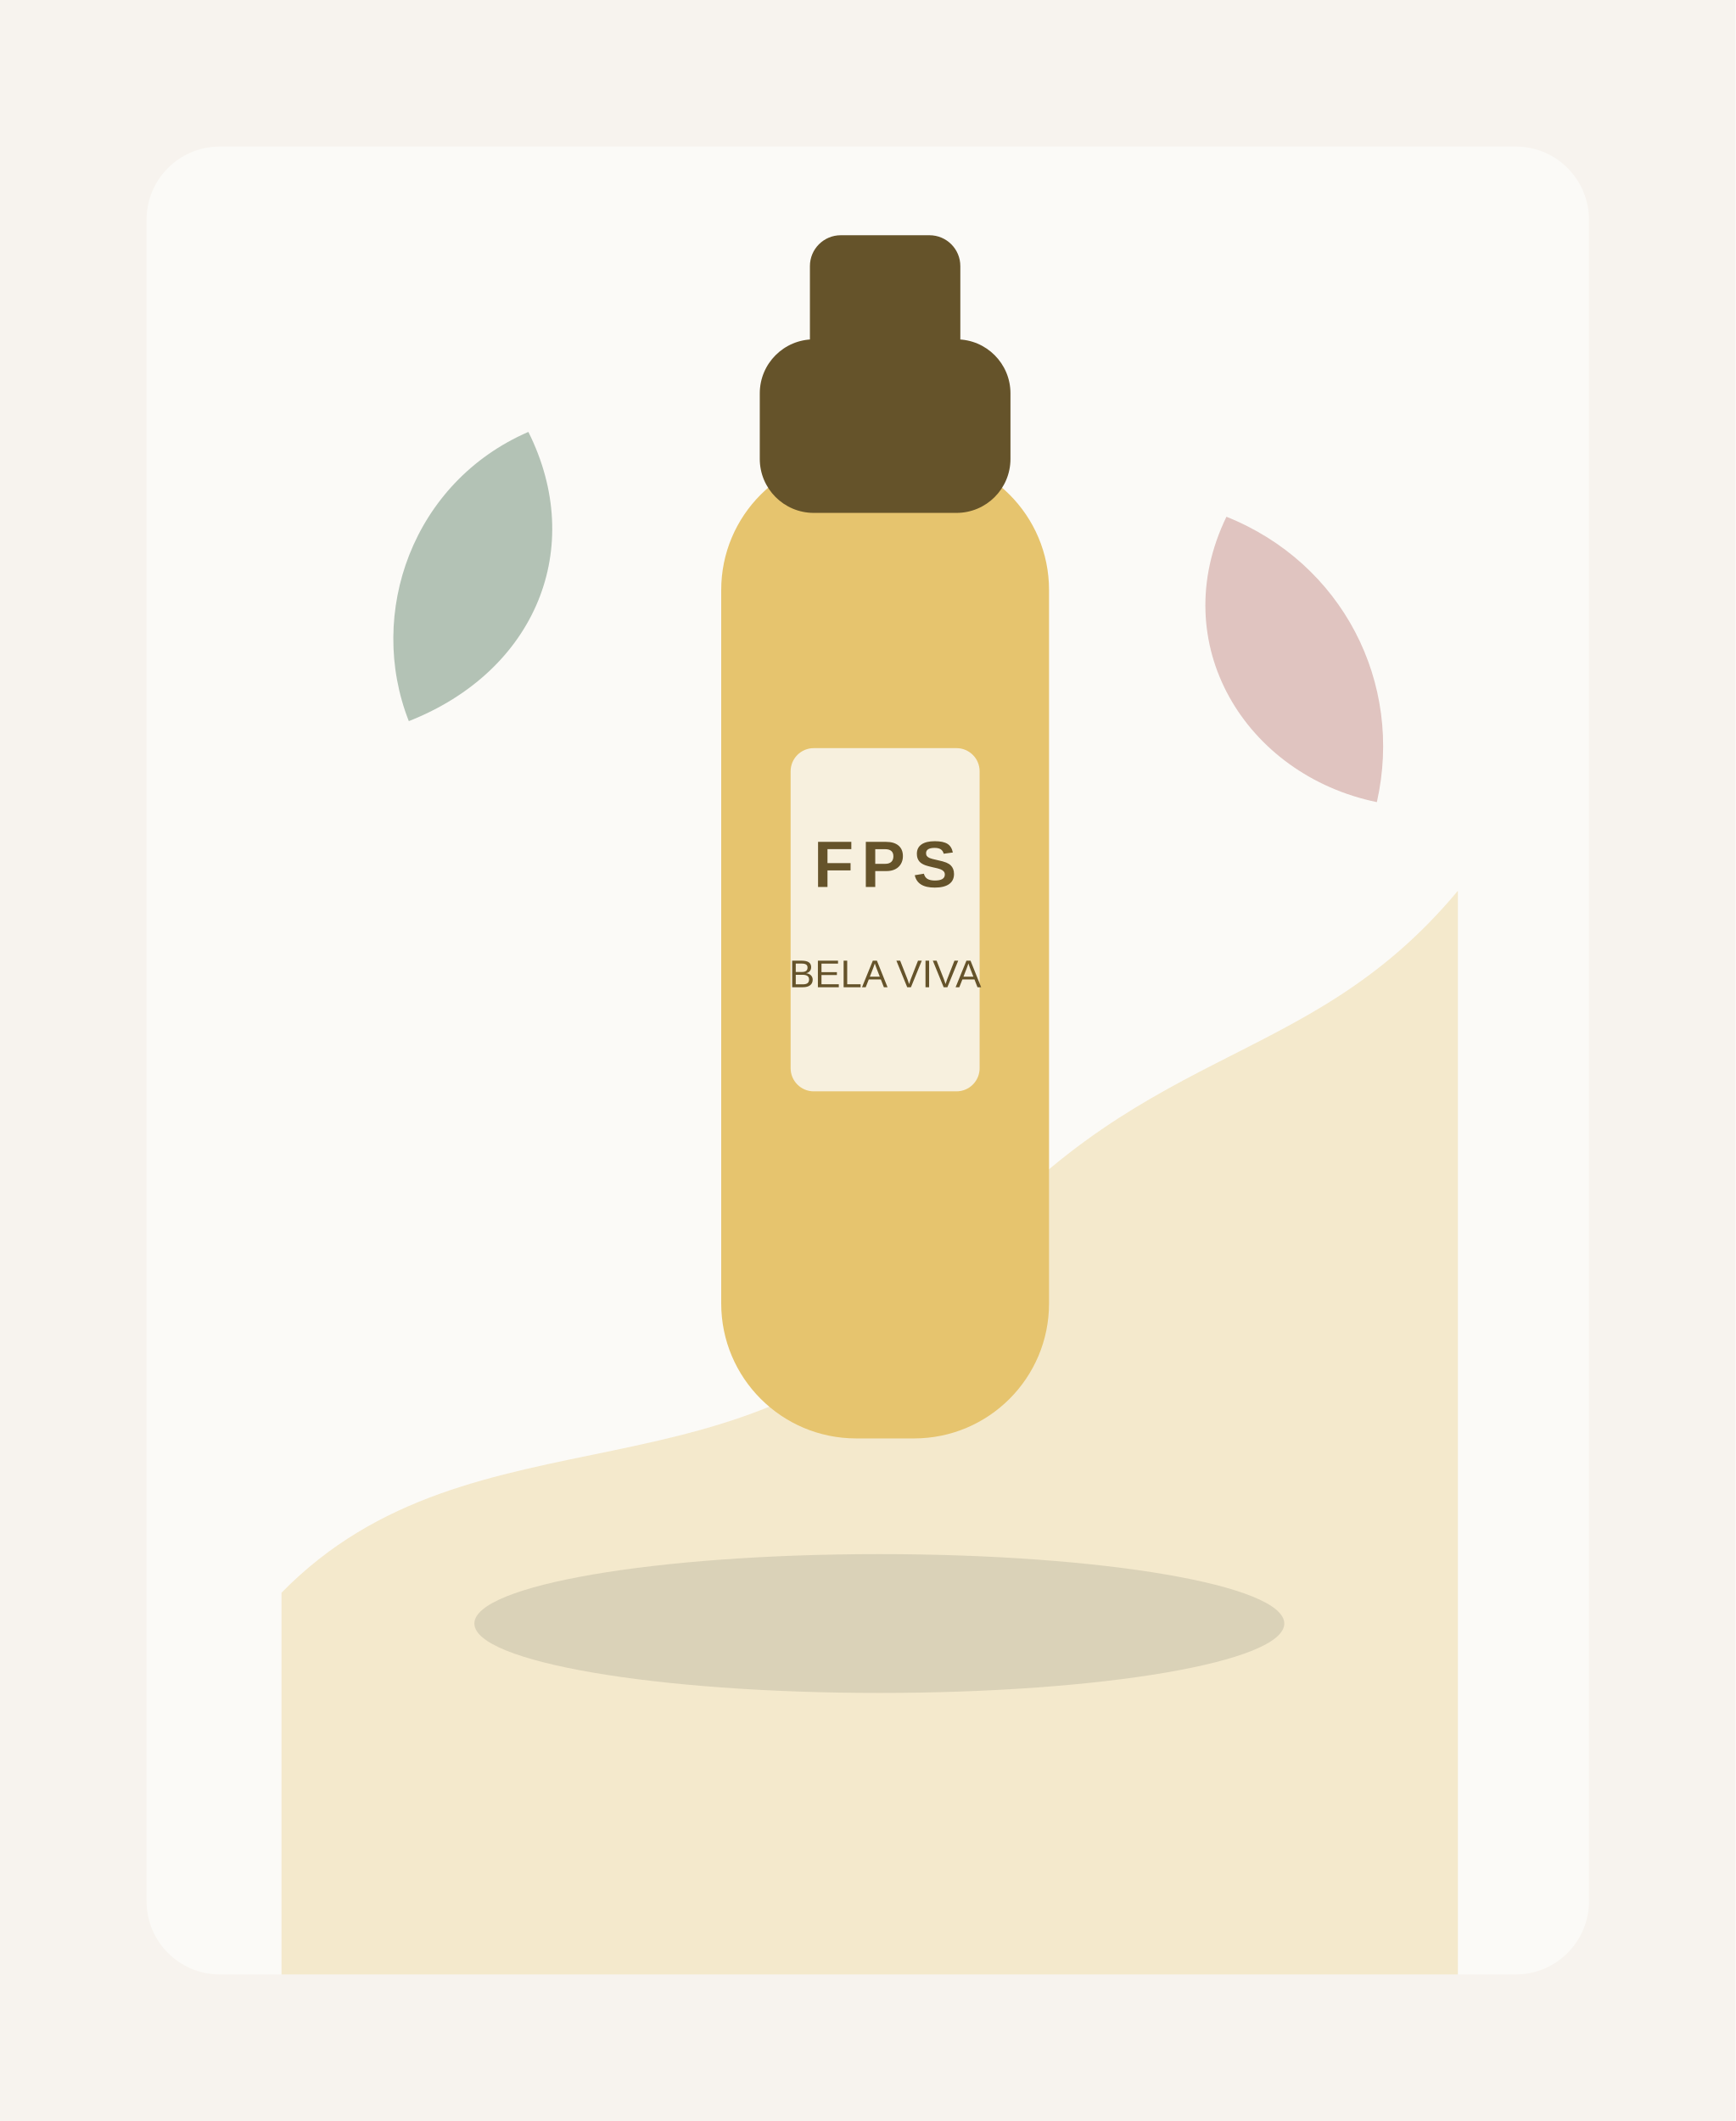
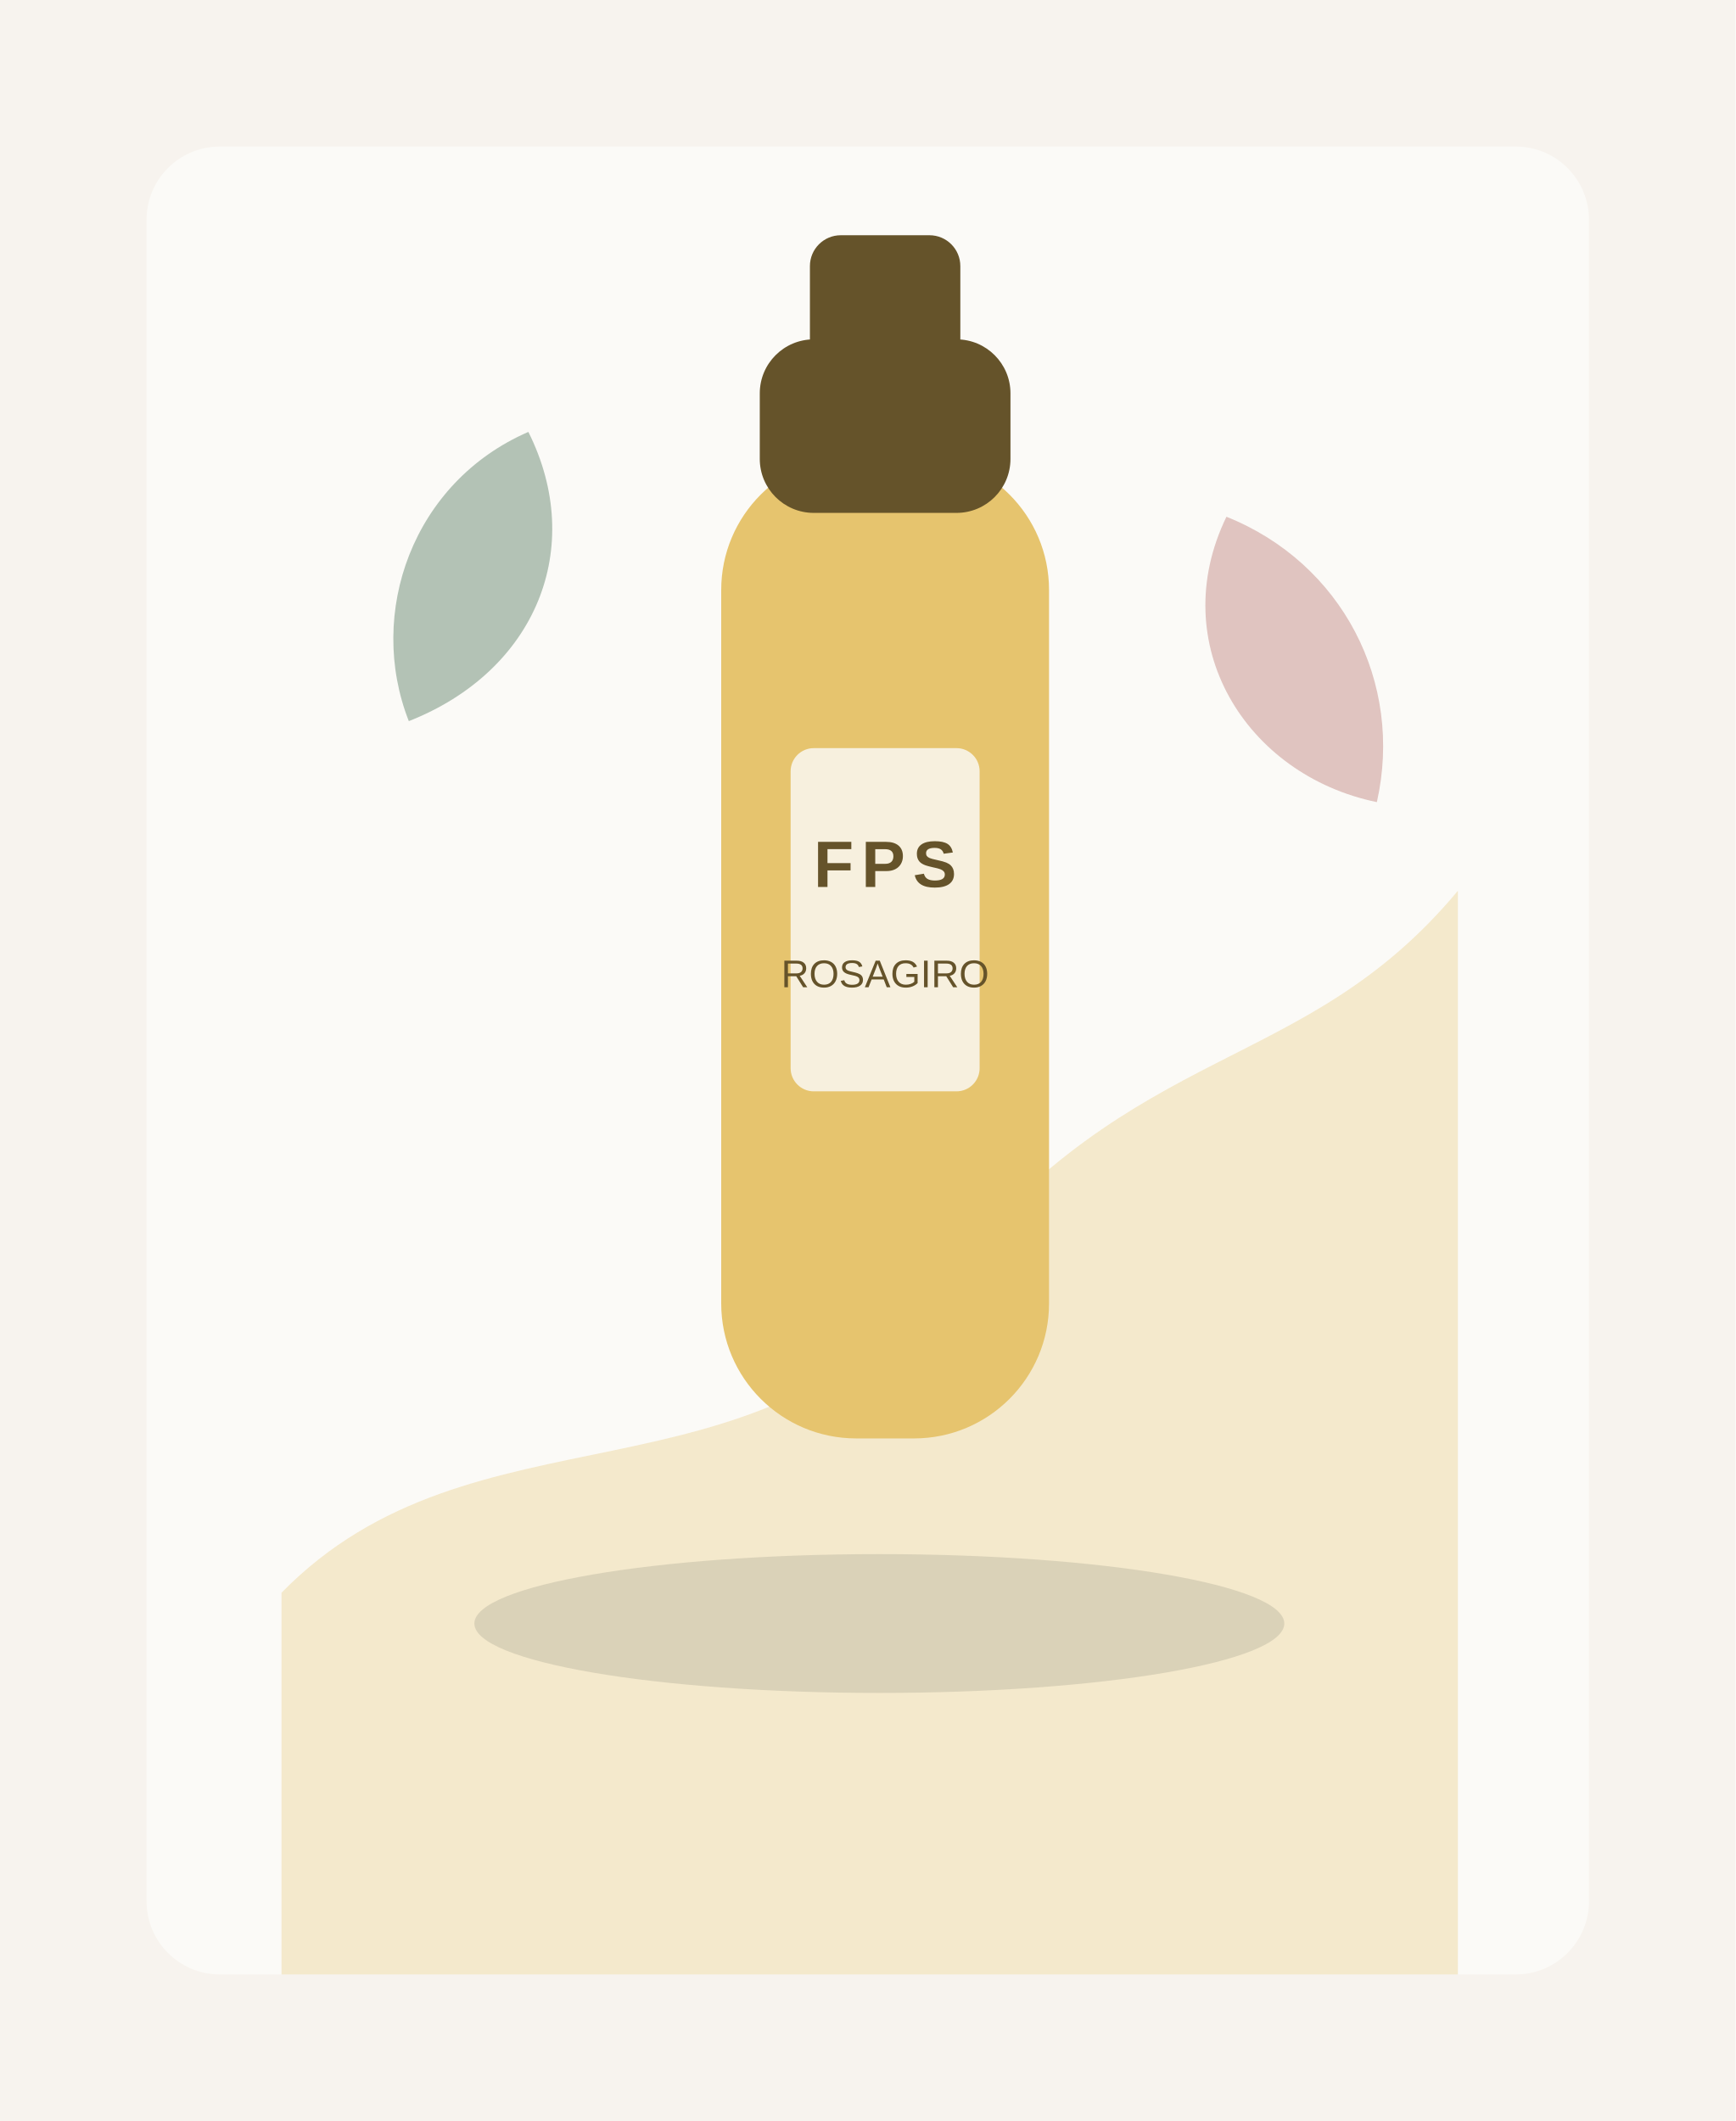
<svg xmlns="http://www.w3.org/2000/svg" width="900" height="1100" viewBox="0 0 900 1100">
  <rect width="900" height="1100" fill="#f7f3ee" />
  <rect x="76" y="76" width="748" height="948" rx="38" fill="#fbfaf7" />
  <path d="M146 826 C246 724 390 786 490 662 C590 538 676 558 756 462 L756 1024 L146 1024 Z" fill="#e6c46e" opacity=".32" />
  <ellipse cx="456" cy="842" rx="210" ry="36" fill="#1c2522" opacity=".12" />
  <rect x="374" y="236" width="170" height="510" rx="70" fill="#e6c46e" />
  <rect x="394" y="176" width="130" height="90" rx="28" fill="#65532a" />
  <rect x="420" y="122" width="78" height="72" rx="16" fill="#65532a" />
  <rect x="410" y="388" width="98" height="178" rx="12" fill="#fbfaf7" opacity=".82" />
  <text x="459" y="460" text-anchor="middle" font-family="Arial, sans-serif" font-size="34" font-weight="700" letter-spacing="4" fill="#65532a">FPS</text>
-   <text x="459" y="512" text-anchor="middle" font-family="Arial, sans-serif" font-size="20" fill="#65532a">BELA VIVA</text>
+   <text x="459" y="512" text-anchor="middle" font-family="Arial, sans-serif" font-size="20" fill="#65532a">ROSAGIRO</text>
  <path d="M274 224 C214 250 190 318 212 374 C278 348 304 284 274 224 Z" fill="#789480" opacity=".55" />
  <path d="M636 268 C696 292 728 354 714 416 C646 402 604 334 636 268 Z" fill="#b97974" opacity=".42" />
</svg>
